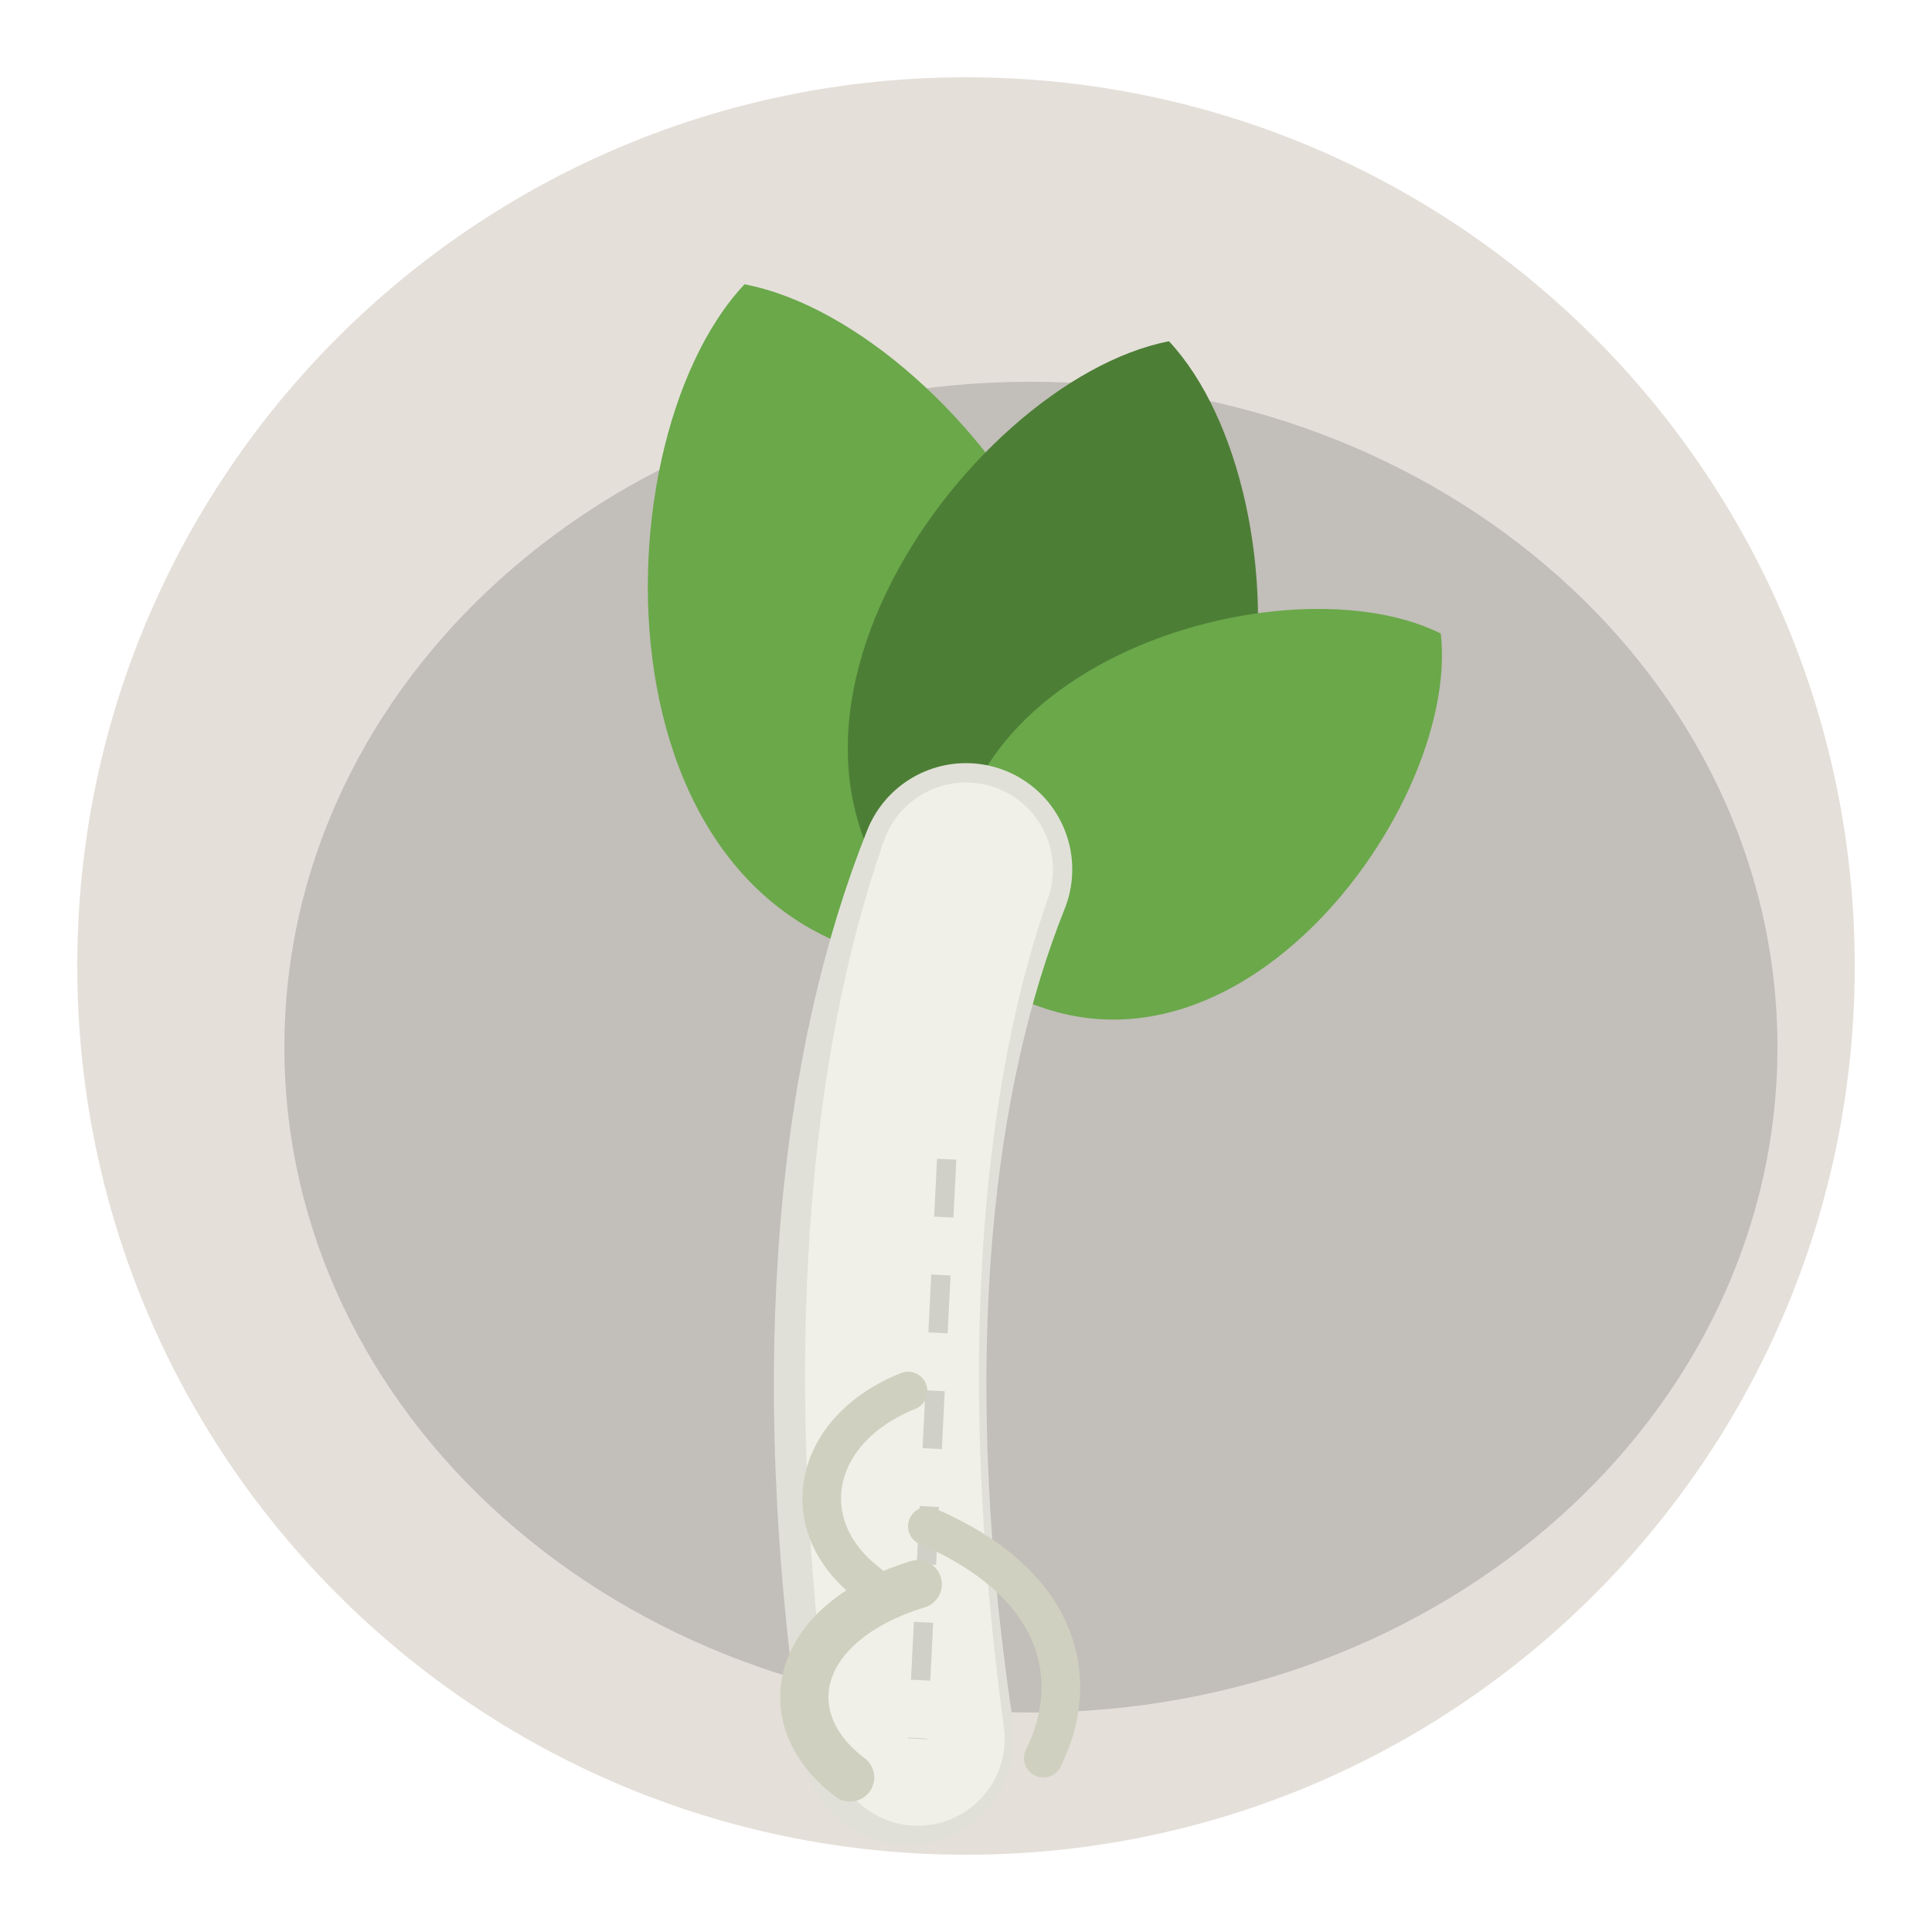
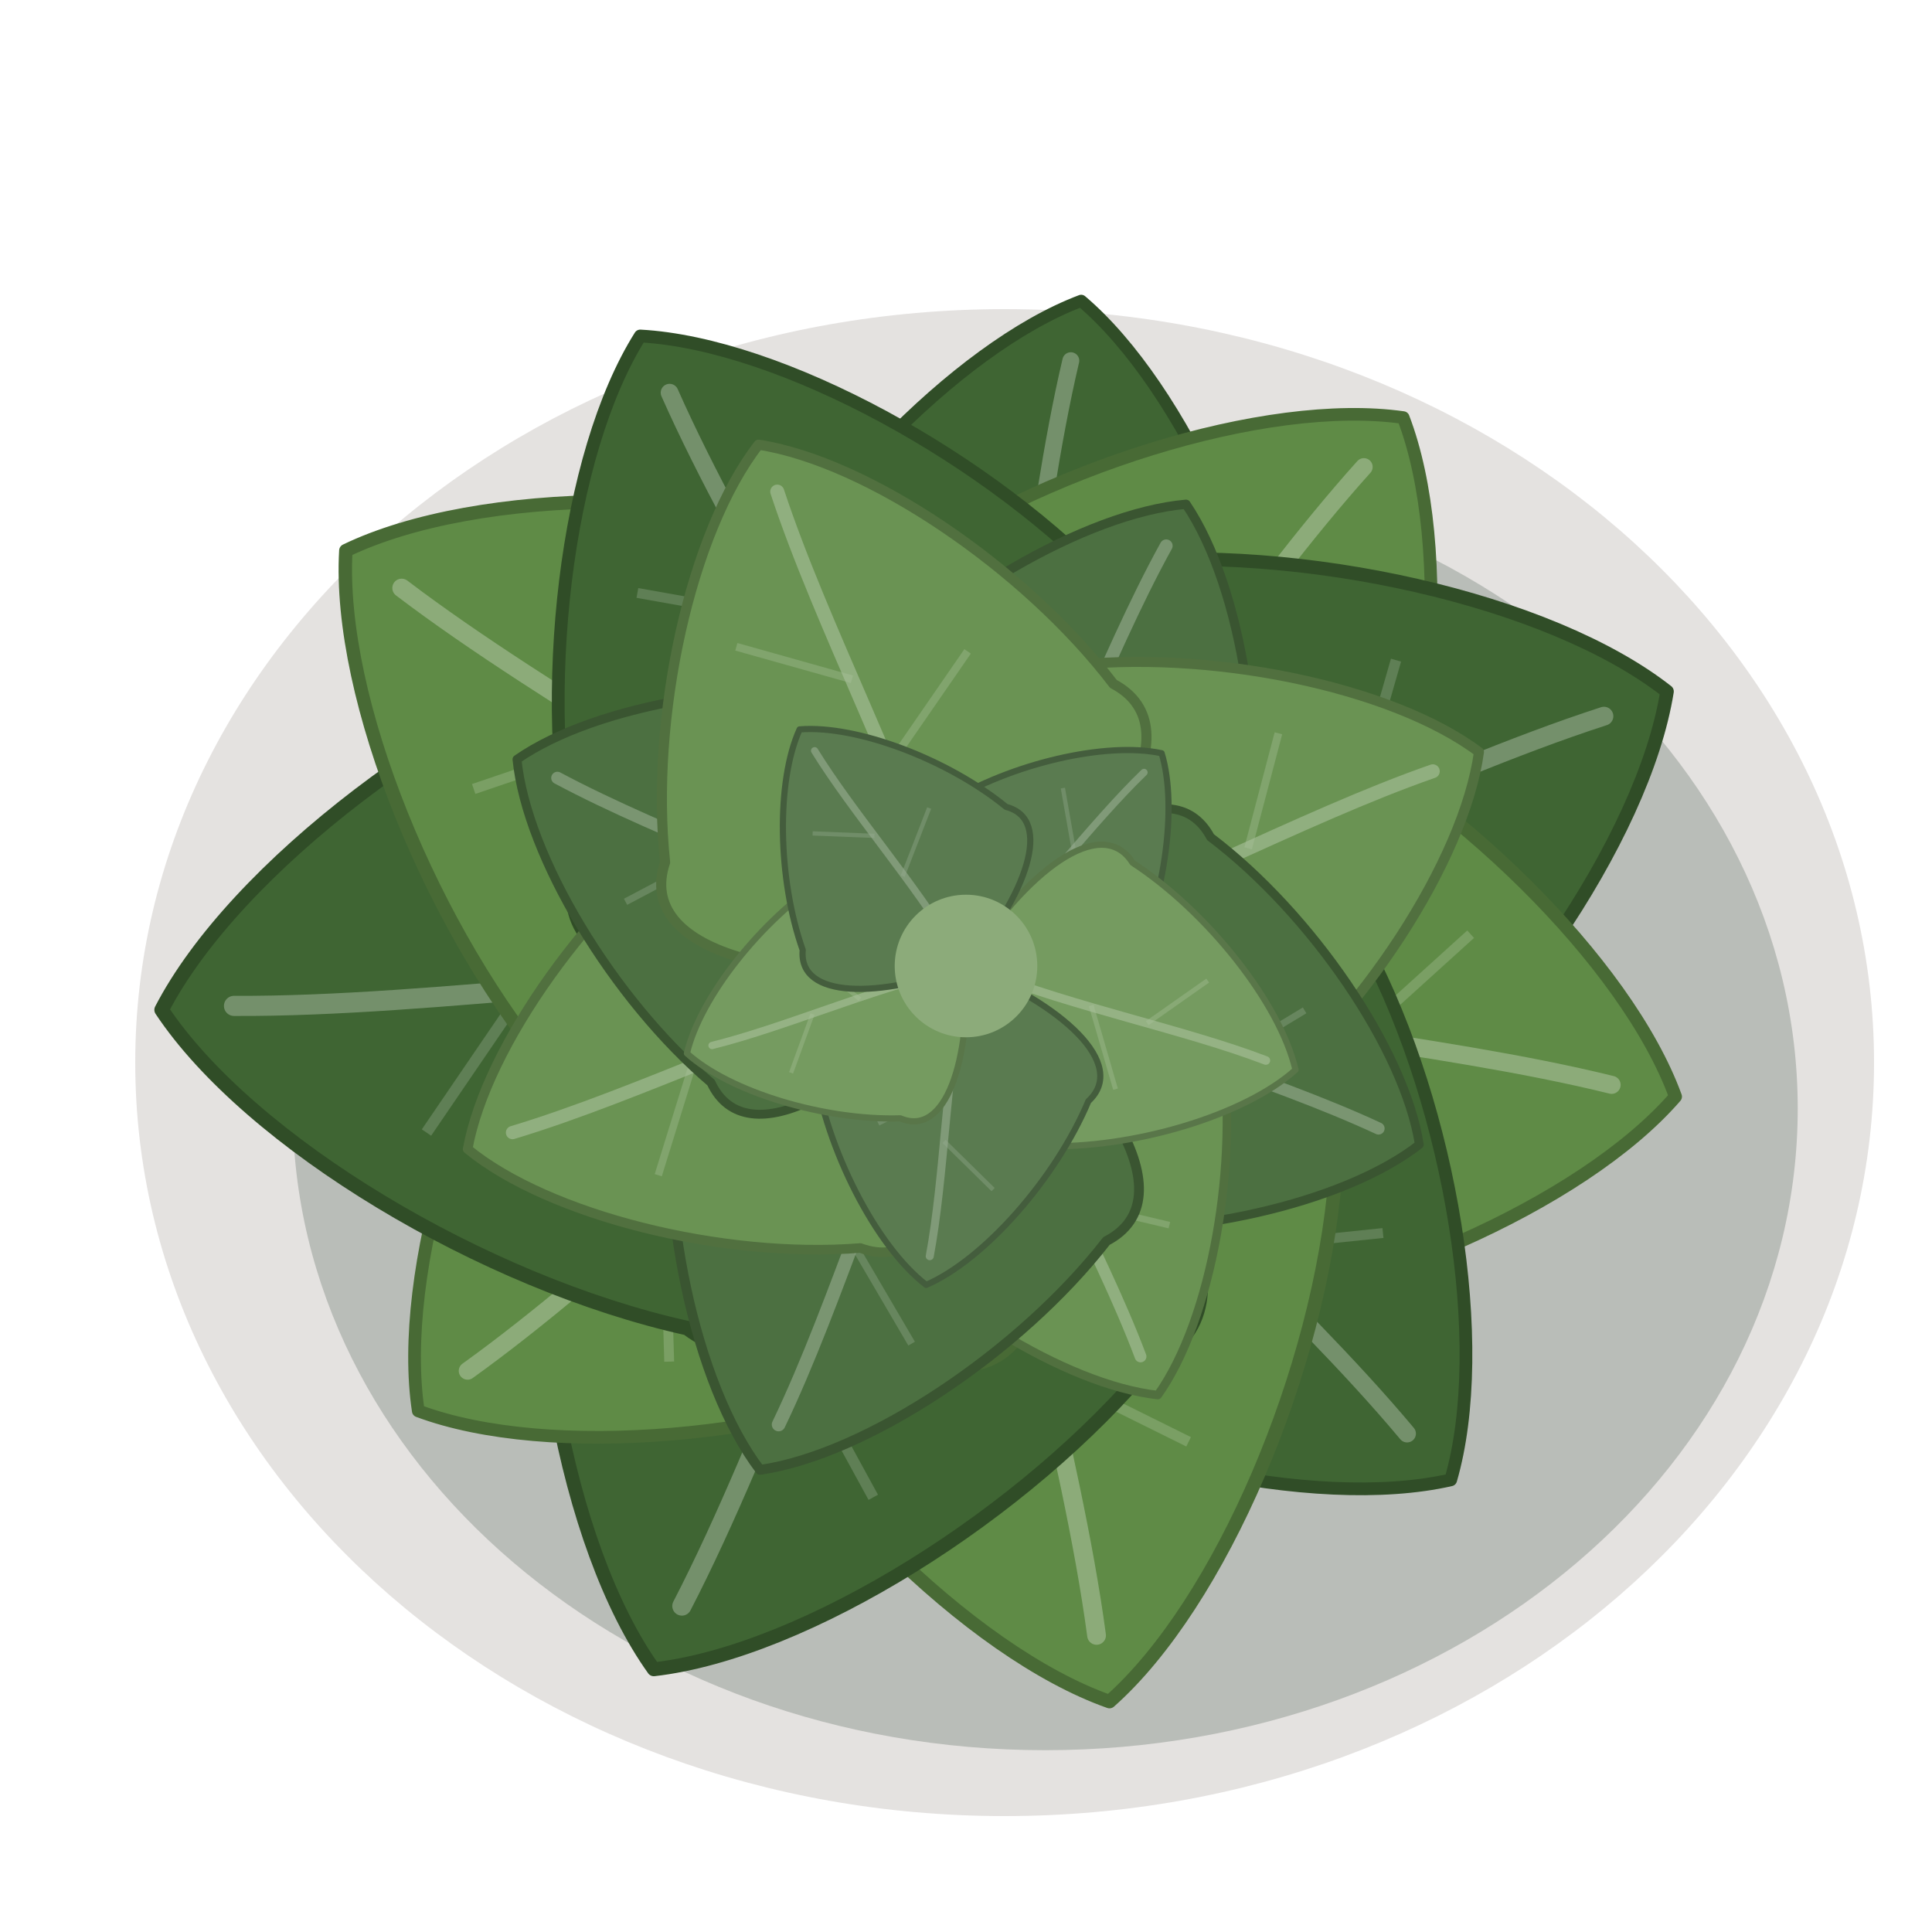
- <svg xmlns="http://www.w3.org/2000/svg" viewBox="-50 -50 100 100" width="100" height="100" role="img" aria-label="rafano">
-   <circle cx="0" cy="0" r="46" fill="#6b4e2a" opacity="0.18" />
-   <ellipse cx="3.36" cy="4.2" rx="38.64" ry="34.44" fill="rgba(0,0,0,.15)" />
-   <g transform="rotate(-18)">
-     <path d="M0 0 C 18.5 -5.9, 10.2 -31.5, 0 -37.1 C -10.2 -31.5, -18.5 -5.9, 0 0 Z" fill="#6aa84a" />
+ <svg xmlns="http://www.w3.org/2000/svg" viewBox="-50 -50 100 100" width="100" height="100" role="img" aria-label="Rafano">
+   <ellipse cx="2" cy="5" rx="45" ry="39" fill="#2f1d10" opacity=".13" />
+   <g class="plant-glyph plant-glyph--rosetta" style="isolation:isolate">
+     <ellipse cx="4.1" cy="7.38" rx="38.95" ry="33.21" fill="#112718" opacity="0.2" />
+     <g transform="rotate(9.824479)">
+       <path d="M0 0 C10.832 -2.795 18.868 -8.403 15.025 -12.928       C12.579 -21.664 5.94 -31.447 0 -34.941       C-5.94 -31.447 -12.579 -21.664 -15.025 -12.928       C-18.868 -8.403 -10.832 -2.795 0 0Z" fill="#3f6533" stroke="#304d27" stroke-width="0.629" stroke-linejoin="round" />
+       <path d="M0 -1 C0.699 -11.88 -0.524 -23.061 0 -31.797" fill="none" stroke="#9baf95" stroke-width="0.874" stroke-linecap="round" opacity=".58" />
+       <path d="M0 -13.278 L7.338 -18.17 M0 -19.218 L-5.94 -23.76" fill="none" stroke="#9baf95" stroke-width="0.489" opacity=".34" />
+     </g>
+     <g transform="rotate(38.56346)">
+       <path d="M0 0 C11.254 -2.904 19.604 -8.731 15.611 -13.433       C13.069 -22.509 6.172 -32.674 0 -36.304       C-6.172 -32.674 -13.069 -22.509 -15.611 -13.433       C-19.604 -8.731 -11.254 -2.904 0 0Z" fill="#5f8b46" stroke="#486a35" stroke-width="0.653" stroke-linejoin="round" />
+       <path d="M0 -1 C0.726 -12.343 -0.545 -23.961 0 -33.037" fill="none" stroke="#acc39f" stroke-width="0.908" stroke-linecap="round" opacity=".58" />
+       <path d="M0 -13.796 L7.624 -18.878 M0 -19.967 L-6.172 -24.687" fill="none" stroke="#acc39f" stroke-width="0.508" opacity=".34" />
+     </g>
+     <g transform="rotate(68.61331)">
+       <path d="M0 0 C12.08 -3.117 21.043 -9.372 16.756 -14.418       C14.029 -24.16 6.625 -35.071 0 -38.968       C-6.625 -35.071 -14.029 -24.16 -16.756 -14.418       C-21.043 -9.372 -12.08 -3.117 0 0Z" fill="#3f6533" stroke="#304d27" stroke-width="0.701" stroke-linejoin="round" />
+       <path d="M0 -1 C0.779 -13.249 -0.585 -25.719 0 -35.461" fill="none" stroke="#9baf95" stroke-width="0.974" stroke-linecap="round" opacity=".58" />
+       <path d="M0 -14.808 L8.183 -20.263 M0 -21.432 L-6.625 -26.498" fill="none" stroke="#9baf95" stroke-width="0.546" opacity=".34" />
+     </g>
+     <g transform="rotate(100.4313)">
+       <path d="M0 0 C11.575 -2.987 20.163 -8.98 16.056 -13.815       C13.442 -23.15 6.348 -33.605 0 -37.339       C-6.348 -33.605 -13.442 -23.15 -16.056 -13.815       C-20.163 -8.98 -11.575 -2.987 0 0Z" fill="#5f8b46" stroke="#486a35" stroke-width="0.672" stroke-linejoin="round" />
+       <path d="M0 -1 C0.747 -12.695 -0.56 -24.644 0 -33.979" fill="none" stroke="#acc39f" stroke-width="0.933" stroke-linecap="round" opacity=".58" />
+       <path d="M0 -14.189 L7.841 -19.416 M0 -20.537 L-6.348 -25.391" fill="none" stroke="#acc39f" stroke-width="0.523" opacity=".34" />
+     </g>
+     <g transform="rotate(136.672)">
+       <path d="M0 0 C11.334 -2.925 19.744 -8.793 15.722 -13.528       C13.163 -22.669 6.216 -32.907 0 -36.563       C-6.216 -32.907 -13.163 -22.669 -15.722 -13.528       C-19.744 -8.793 -11.334 -2.925 0 0Z" fill="#3f6533" stroke="#304d27" stroke-width="0.658" stroke-linejoin="round" />
+       <path d="M0 -1 C0.731 -12.431 -0.548 -24.131 0 -33.272" fill="none" stroke="#9baf95" stroke-width="0.914" stroke-linecap="round" opacity=".58" />
+       <path d="M0 -13.894 L7.678 -19.013 M0 -20.11 L-6.216 -24.863" fill="none" stroke="#9baf95" stroke-width="0.512" opacity=".34" />
+     </g>
+     <g transform="rotate(168.9632)">
+       <path d="M0 0 C12.025 -3.103 20.948 -9.329 16.68 -14.353       C13.965 -24.051 6.595 -34.913 0 -38.792       C-6.595 -34.913 -13.965 -24.051 -16.68 -14.353       C-20.948 -9.329 -12.025 -3.103 0 0Z" fill="#5f8b46" stroke="#486a35" stroke-width="0.698" stroke-linejoin="round" />
+       <path d="M0 -1 C0.776 -13.189 -0.582 -25.603 0 -35.301" fill="none" stroke="#acc39f" stroke-width="0.97" stroke-linecap="round" opacity=".58" />
+       <path d="M0 -14.741 L8.146 -20.172 M0 -21.335 L-6.595 -26.378" fill="none" stroke="#acc39f" stroke-width="0.543" opacity=".34" />
+     </g>
+     <g transform="rotate(203.9367)">
+       <path d="M0 0 C12.347 -3.186 21.507 -9.579 17.126 -14.736       C14.338 -24.694 6.771 -35.845 0 -39.828       C-6.771 -35.845 -14.338 -24.694 -17.126 -14.736       C-21.507 -9.579 -12.347 -3.186 0 0Z" fill="#3f6533" stroke="#304d27" stroke-width="0.717" stroke-linejoin="round" />
+       <path d="M0 -1 C0.797 -13.542 -0.597 -26.287 0 -36.244" fill="none" stroke="#9baf95" stroke-width="0.996" stroke-linecap="round" opacity=".58" />
+       <path d="M0 -15.135 L8.364 -20.711 M0 -21.906 L-6.771 -27.083" fill="none" stroke="#9baf95" stroke-width="0.558" opacity=".34" />
+     </g>
+     <g transform="rotate(230.913)">
+       <path d="M0 0 C11.322 -2.922 19.723 -8.784 15.705 -13.514       C13.149 -22.645 6.209 -32.872 0 -36.524       C-6.209 -32.872 -13.149 -22.645 -15.705 -13.514       C-19.723 -8.784 -11.322 -2.922 0 0Z" fill="#5f8b46" stroke="#486a35" stroke-width="0.657" stroke-linejoin="round" />
+       <path d="M0 -1 C0.73 -12.418 -0.548 -24.106 0 -33.237" fill="none" stroke="#acc39f" stroke-width="0.913" stroke-linecap="round" opacity=".58" />
+       <path d="M0 -13.879 L7.67 -18.992 M0 -20.088 L-6.209 -24.836" fill="none" stroke="#acc39f" stroke-width="0.511" opacity=".34" />
+     </g>
+     <g transform="rotate(266.8805)">
+       <path d="M0 0 C12.926 -3.336 22.516 -10.028 17.93 -15.428       C15.011 -25.852 7.088 -37.527 0 -41.697       C-7.088 -37.527 -15.011 -25.852 -17.93 -15.428       C-22.516 -10.028 -12.926 -3.336 0 0Z" fill="#3f6533" stroke="#304d27" stroke-width="0.751" stroke-linejoin="round" />
+       <path d="M0 -1 C0.834 -14.177 -0.625 -27.52 0 -37.944" fill="none" stroke="#9baf95" stroke-width="1.042" stroke-linecap="round" opacity=".58" />
+       <path d="M0 -15.845 L8.756 -21.682 M0 -22.933 L-7.088 -28.354" fill="none" stroke="#9baf95" stroke-width="0.584" opacity=".34" />
+     </g>
+     <g transform="rotate(303.8139)">
+       <path d="M0 0 C11.976 -3.091 20.862 -9.291 16.612 -14.294       C13.908 -23.953 6.568 -34.77 0 -38.634       C-6.568 -34.77 -13.908 -23.953 -16.612 -14.294       C-20.862 -9.291 -11.976 -3.091 0 0Z" fill="#5f8b46" stroke="#486a35" stroke-width="0.695" stroke-linejoin="round" />
+       <path d="M0 -1 C0.773 -13.135 -0.58 -25.498 0 -35.157" fill="none" stroke="#acc39f" stroke-width="0.966" stroke-linecap="round" opacity=".58" />
+       <path d="M0 -14.681 L8.113 -20.089 M0 -21.249 L-6.568 -26.271" fill="none" stroke="#acc39f" stroke-width="0.541" opacity=".34" />
+     </g>
+     <g transform="rotate(332.6591)">
+       <path d="M0 0 C11.38 -2.937 19.823 -8.829 15.785 -13.583       C13.216 -22.76 6.241 -33.039 0 -36.71       C-6.241 -33.039 -13.216 -22.76 -15.785 -13.583       C-19.823 -8.829 -11.38 -2.937 0 0Z" fill="#3f6533" stroke="#304d27" stroke-width="0.661" stroke-linejoin="round" />
+       <path d="M0 -1 C0.734 -12.481 -0.551 -24.228 0 -33.406" fill="none" stroke="#9baf95" stroke-width="0.918" stroke-linecap="round" opacity=".58" />
+       <path d="M0 -13.95 L7.709 -19.089 M0 -20.19 L-6.241 -24.963" fill="none" stroke="#9baf95" stroke-width="0.514" opacity=".34" />
+     </g>
+     <g transform="rotate(25.47792)">
+       <path d="M0 0 C8.207 -2.118 14.297 -6.367 11.384 -9.796       C9.531 -16.415 4.501 -23.828 0 -26.475       C-4.501 -23.828 -9.531 -16.415 -11.384 -9.796       C-14.297 -6.367 -8.207 -2.118 0 0Z" fill="#4c7041" stroke="#3a5531" stroke-width="0.477" stroke-linejoin="round" />
+       <path d="M0 -1 C0.53 -9.002 -0.397 -17.474 0 -24.092" fill="none" stroke="#9baf95" stroke-width="0.662" stroke-linecap="round" opacity=".58" />
+       <path d="M0 -10.061 L5.56 -13.767 M0 -14.561 L-4.501 -18.003" fill="none" stroke="#9baf95" stroke-width="0.371" opacity=".34" />
+     </g>
+     <g transform="rotate(67.35409)">
+       <path d="M0 0 C8.918 -2.301 15.535 -6.919 12.371 -10.644       C10.357 -17.837 4.891 -25.892 0 -28.769       C-4.891 -25.892 -10.357 -17.837 -12.371 -10.644       C-15.535 -6.919 -8.918 -2.301 0 0Z" fill="#6a9353" stroke="#51703f" stroke-width="0.518" stroke-linejoin="round" />
+       <path d="M0 -1 C0.575 -9.781 -0.432 -18.987 0 -26.18" fill="none" stroke="#acc39f" stroke-width="0.719" stroke-linecap="round" opacity=".58" />
+       <path d="M0 -10.932 L6.041 -14.96 M0 -15.823 L-4.891 -19.563" fill="none" stroke="#acc39f" stroke-width="0.403" opacity=".34" />
+     </g>
+     <g transform="rotate(111.4979)">
+       <path d="M0 0 C7.818 -2.018 13.618 -6.065 10.844 -9.331       C9.079 -15.636 4.287 -22.697 0 -25.219       C-4.287 -22.697 -9.079 -15.636 -10.844 -9.331       C-13.618 -6.065 -7.818 -2.018 0 0Z" fill="#4c7041" stroke="#3a5531" stroke-width="0.454" stroke-linejoin="round" />
+       <path d="M0 -1 C0.504 -8.575 -0.378 -16.645 0 -22.949" fill="none" stroke="#9baf95" stroke-width="0.63" stroke-linecap="round" opacity=".58" />
+       <path d="M0 -9.583 L5.296 -13.114 M0 -13.871 L-4.287 -17.149" fill="none" stroke="#9baf95" stroke-width="0.353" opacity=".34" />
+     </g>
+     <g transform="rotate(155.9132)">
+       <path d="M0 0 C7.541 -1.946 13.137 -5.851 10.461 -9.001       C8.758 -15.083 4.136 -21.894 0 -24.327       C-4.136 -21.894 -8.758 -15.083 -10.461 -9.001       C-13.137 -5.851 -7.541 -1.946 0 0Z" fill="#6a9353" stroke="#51703f" stroke-width="0.438" stroke-linejoin="round" />
+       <path d="M0 -1 C0.487 -8.271 -0.365 -16.056 0 -22.138" fill="none" stroke="#acc39f" stroke-width="0.608" stroke-linecap="round" opacity=".58" />
+       <path d="M0 -9.244 L5.109 -12.65 M0 -13.38 L-4.136 -16.542" fill="none" stroke="#acc39f" stroke-width="0.341" opacity=".34" />
+     </g>
+     <g transform="rotate(202.2312)">
+       <path d="M0 0 C8.734 -2.254 15.214 -6.776 12.115 -10.425       C10.143 -17.468 4.79 -25.357 0 -28.174       C-4.79 -25.357 -10.143 -17.468 -12.115 -10.425       C-15.214 -6.776 -8.734 -2.254 0 0Z" fill="#4c7041" stroke="#3a5531" stroke-width="0.507" stroke-linejoin="round" />
+       <path d="M0 -1 C0.563 -9.579 -0.423 -18.595 0 -25.639" fill="none" stroke="#9baf95" stroke-width="0.704" stroke-linecap="round" opacity=".58" />
+       <path d="M0 -10.706 L5.917 -14.651 M0 -15.496 L-4.79 -19.159" fill="none" stroke="#9baf95" stroke-width="0.394" opacity=".34" />
+     </g>
+     <g transform="rotate(249.8296)">
+       <path d="M0 0 C8.519 -2.198 14.839 -6.609 11.816 -10.167       C9.893 -17.037 4.672 -24.732 0 -27.48       C-4.672 -24.732 -9.893 -17.037 -11.816 -10.167       C-14.839 -6.609 -8.519 -2.198 0 0Z" fill="#6a9353" stroke="#51703f" stroke-width="0.495" stroke-linejoin="round" />
+       <path d="M0 -1 C0.55 -9.343 -0.412 -18.136 0 -25.006" fill="none" stroke="#acc39f" stroke-width="0.687" stroke-linecap="round" opacity=".58" />
+       <path d="M0 -10.442 L5.771 -14.289 M0 -15.114 L-4.672 -18.686" fill="none" stroke="#acc39f" stroke-width="0.385" opacity=".34" />
+     </g>
+     <g transform="rotate(294.7147)">
+       <path d="M0 0 C7.931 -2.047 13.816 -6.153 11.001 -9.466       C9.21 -15.862 4.349 -23.026 0 -25.584       C-4.349 -23.026 -9.21 -15.862 -11.001 -9.466       C-13.816 -6.153 -7.931 -2.047 0 0Z" fill="#4c7041" stroke="#3a5531" stroke-width="0.461" stroke-linejoin="round" />
+       <path d="M0 -1 C0.512 -8.699 -0.384 -16.886 0 -23.282" fill="none" stroke="#9baf95" stroke-width="0.64" stroke-linecap="round" opacity=".58" />
+       <path d="M0 -9.722 L5.373 -13.304 M0 -14.071 L-4.349 -17.397" fill="none" stroke="#9baf95" stroke-width="0.358" opacity=".34" />
+     </g>
+     <g transform="rotate(338.3027)">
+       <path d="M0 0 C9.002 -2.323 15.682 -6.984 12.487 -10.745       C10.454 -18.005 4.937 -26.136 0 -29.04       C-4.937 -26.136 -10.454 -18.005 -12.487 -10.745       C-15.682 -6.984 -9.002 -2.323 0 0Z" fill="#6a9353" stroke="#51703f" stroke-width="0.523" stroke-linejoin="round" />
+       <path d="M0 -1 C0.581 -9.874 -0.436 -19.166 0 -26.426" fill="none" stroke="#acc39f" stroke-width="0.726" stroke-linecap="round" opacity=".58" />
+       <path d="M0 -11.035 L6.098 -15.101 M0 -15.972 L-4.937 -19.747" fill="none" stroke="#acc39f" stroke-width="0.407" opacity=".34" />
+     </g>
+     <g transform="rotate(42.60182)">
+       <path d="M0 0 C4.638 -1.197 8.078 -3.598 6.433 -5.535       C5.385 -9.275 2.543 -13.464 0 -14.96       C-2.543 -13.464 -5.385 -9.275 -6.433 -5.535       C-8.078 -3.598 -4.638 -1.197 0 0Z" fill="#5a7b50" stroke="#445d3d" stroke-width="0.32" stroke-linejoin="round" />
+       <path d="M0 -1 C0.299 -5.086 -0.224 -9.873 0 -13.613" fill="none" stroke="#9baf95" stroke-width="0.374" stroke-linecap="round" opacity=".58" />
+       <path d="M0 -5.685 L3.142 -7.779 M0 -8.228 L-2.543 -10.173" fill="none" stroke="#9baf95" stroke-width="0.22" opacity=".34" />
+     </g>
+     <g transform="rotate(107.4914)">
+       <path d="M0 0 C5.543 -1.431 9.656 -4.301 7.689 -6.616       C6.437 -11.087 3.04 -16.093 0 -17.882       C-3.04 -16.093 -6.437 -11.087 -7.689 -6.616       C-9.656 -4.301 -5.543 -1.431 0 0Z" fill="#759b60" stroke="#597649" stroke-width="0.322" stroke-linejoin="round" />
+       <path d="M0 -1 C0.358 -6.08 -0.268 -11.802 0 -16.272" fill="none" stroke="#acc39f" stroke-width="0.447" stroke-linecap="round" opacity=".58" />
+       <path d="M0 -6.795 L3.755 -9.298 M0 -9.835 L-3.04 -12.159" fill="none" stroke="#acc39f" stroke-width="0.25" opacity=".34" />
+     </g>
+     <g transform="rotate(187.1204)">
+       <path d="M0 0 C5.157 -1.331 8.982 -4.001 7.153 -6.155       C5.988 -10.313 2.828 -14.971 0 -16.634       C-2.828 -14.971 -5.988 -10.313 -7.153 -6.155       C-8.982 -4.001 -5.157 -1.331 0 0Z" fill="#5a7b50" stroke="#445d3d" stroke-width="0.32" stroke-linejoin="round" />
+       <path d="M0 -1 C0.333 -5.656 -0.25 -10.979 0 -15.137" fill="none" stroke="#9baf95" stroke-width="0.416" stroke-linecap="round" opacity=".58" />
+       <path d="M0 -6.321 L3.493 -8.65 M0 -9.149 L-2.828 -11.311" fill="none" stroke="#9baf95" stroke-width="0.233" opacity=".34" />
+     </g>
+     <g transform="rotate(252.6172)">
+       <path d="M0 0 C4.692 -1.211 8.174 -3.64 6.509 -5.6       C5.449 -9.385 2.573 -13.623 0 -15.136       C-2.573 -13.623 -5.449 -9.385 -6.509 -5.6       C-8.174 -3.64 -4.692 -1.211 0 0Z" fill="#759b60" stroke="#597649" stroke-width="0.32" stroke-linejoin="round" />
+       <path d="M0 -1 C0.303 -5.146 -0.227 -9.99 0 -13.774" fill="none" stroke="#acc39f" stroke-width="0.378" stroke-linecap="round" opacity=".58" />
+       <path d="M0 -5.752 L3.179 -7.871 M0 -8.325 L-2.573 -10.293" fill="none" stroke="#acc39f" stroke-width="0.22" opacity=".34" />
+     </g>
+     <g transform="rotate(324.8826)">
+       <path d="M0 0 C4.641 -1.198 8.084 -3.6 6.437 -5.539       C5.389 -9.282 2.545 -13.474 0 -14.971       C-2.545 -13.474 -5.389 -9.282 -6.437 -5.539       C-8.084 -3.6 -4.641 -1.198 0 0Z" fill="#5a7b50" stroke="#445d3d" stroke-width="0.32" stroke-linejoin="round" />
+       <path d="M0 -1 C0.299 -5.09 -0.225 -9.881 0 -13.623" fill="none" stroke="#9baf95" stroke-width="0.374" stroke-linecap="round" opacity=".58" />
+       <path d="M0 -5.689 L3.144 -7.785 M0 -8.234 L-2.545 -10.18" fill="none" stroke="#9baf95" stroke-width="0.22" opacity=".34" />
+     </g>
+     <circle r="3.69" fill="#8cab7a" />
  </g>
-   <g transform="rotate(18)">
-     <path d="M0 0 C 17 -5.4, 9.4 -28.8, 0 -34 C -9.4 -28.8, -17 -5.4, 0 0 Z" fill="#4d7e36" />
-   </g>
-   <g transform="rotate(55)">
-     <path d="M0 0 C 15 -4.8, 8.3 -25.5, 0 -30 C -8.3 -25.5, -15 -4.8, 0 0 Z" fill="#6aa84a" />
-   </g>
-   <path d="M0 -5 C -4 5, -6 20, -3 40" stroke="#e0e0d8" stroke-width="11" fill="none" stroke-linecap="round" />
-   <path d="M0 -5 C -3.5 5, -5.2 20, -2.5 40" stroke="#f0f0e8" stroke-width="9" fill="none" stroke-linecap="round" />
-   <line x1="-1" y1="10" x2="-2.5" y2="40" stroke="#d0d0c8" stroke-width="1" stroke-dasharray="3,3" />
-   <path d="M-2.5 32 C -9 34, -10 39, -6 42" stroke="#d0d0c0" stroke-width="2.5" fill="none" stroke-linecap="round" />
-   <path d="M-2 29 C 5 32, 6 37, 4 41" stroke="#d0d0c0" stroke-width="2" fill="none" stroke-linecap="round" />
-   <path d="M-3 22 C -8 24, -9 29, -5 32" stroke="#d0d0c0" stroke-width="2" fill="none" stroke-linecap="round" />
</svg>
